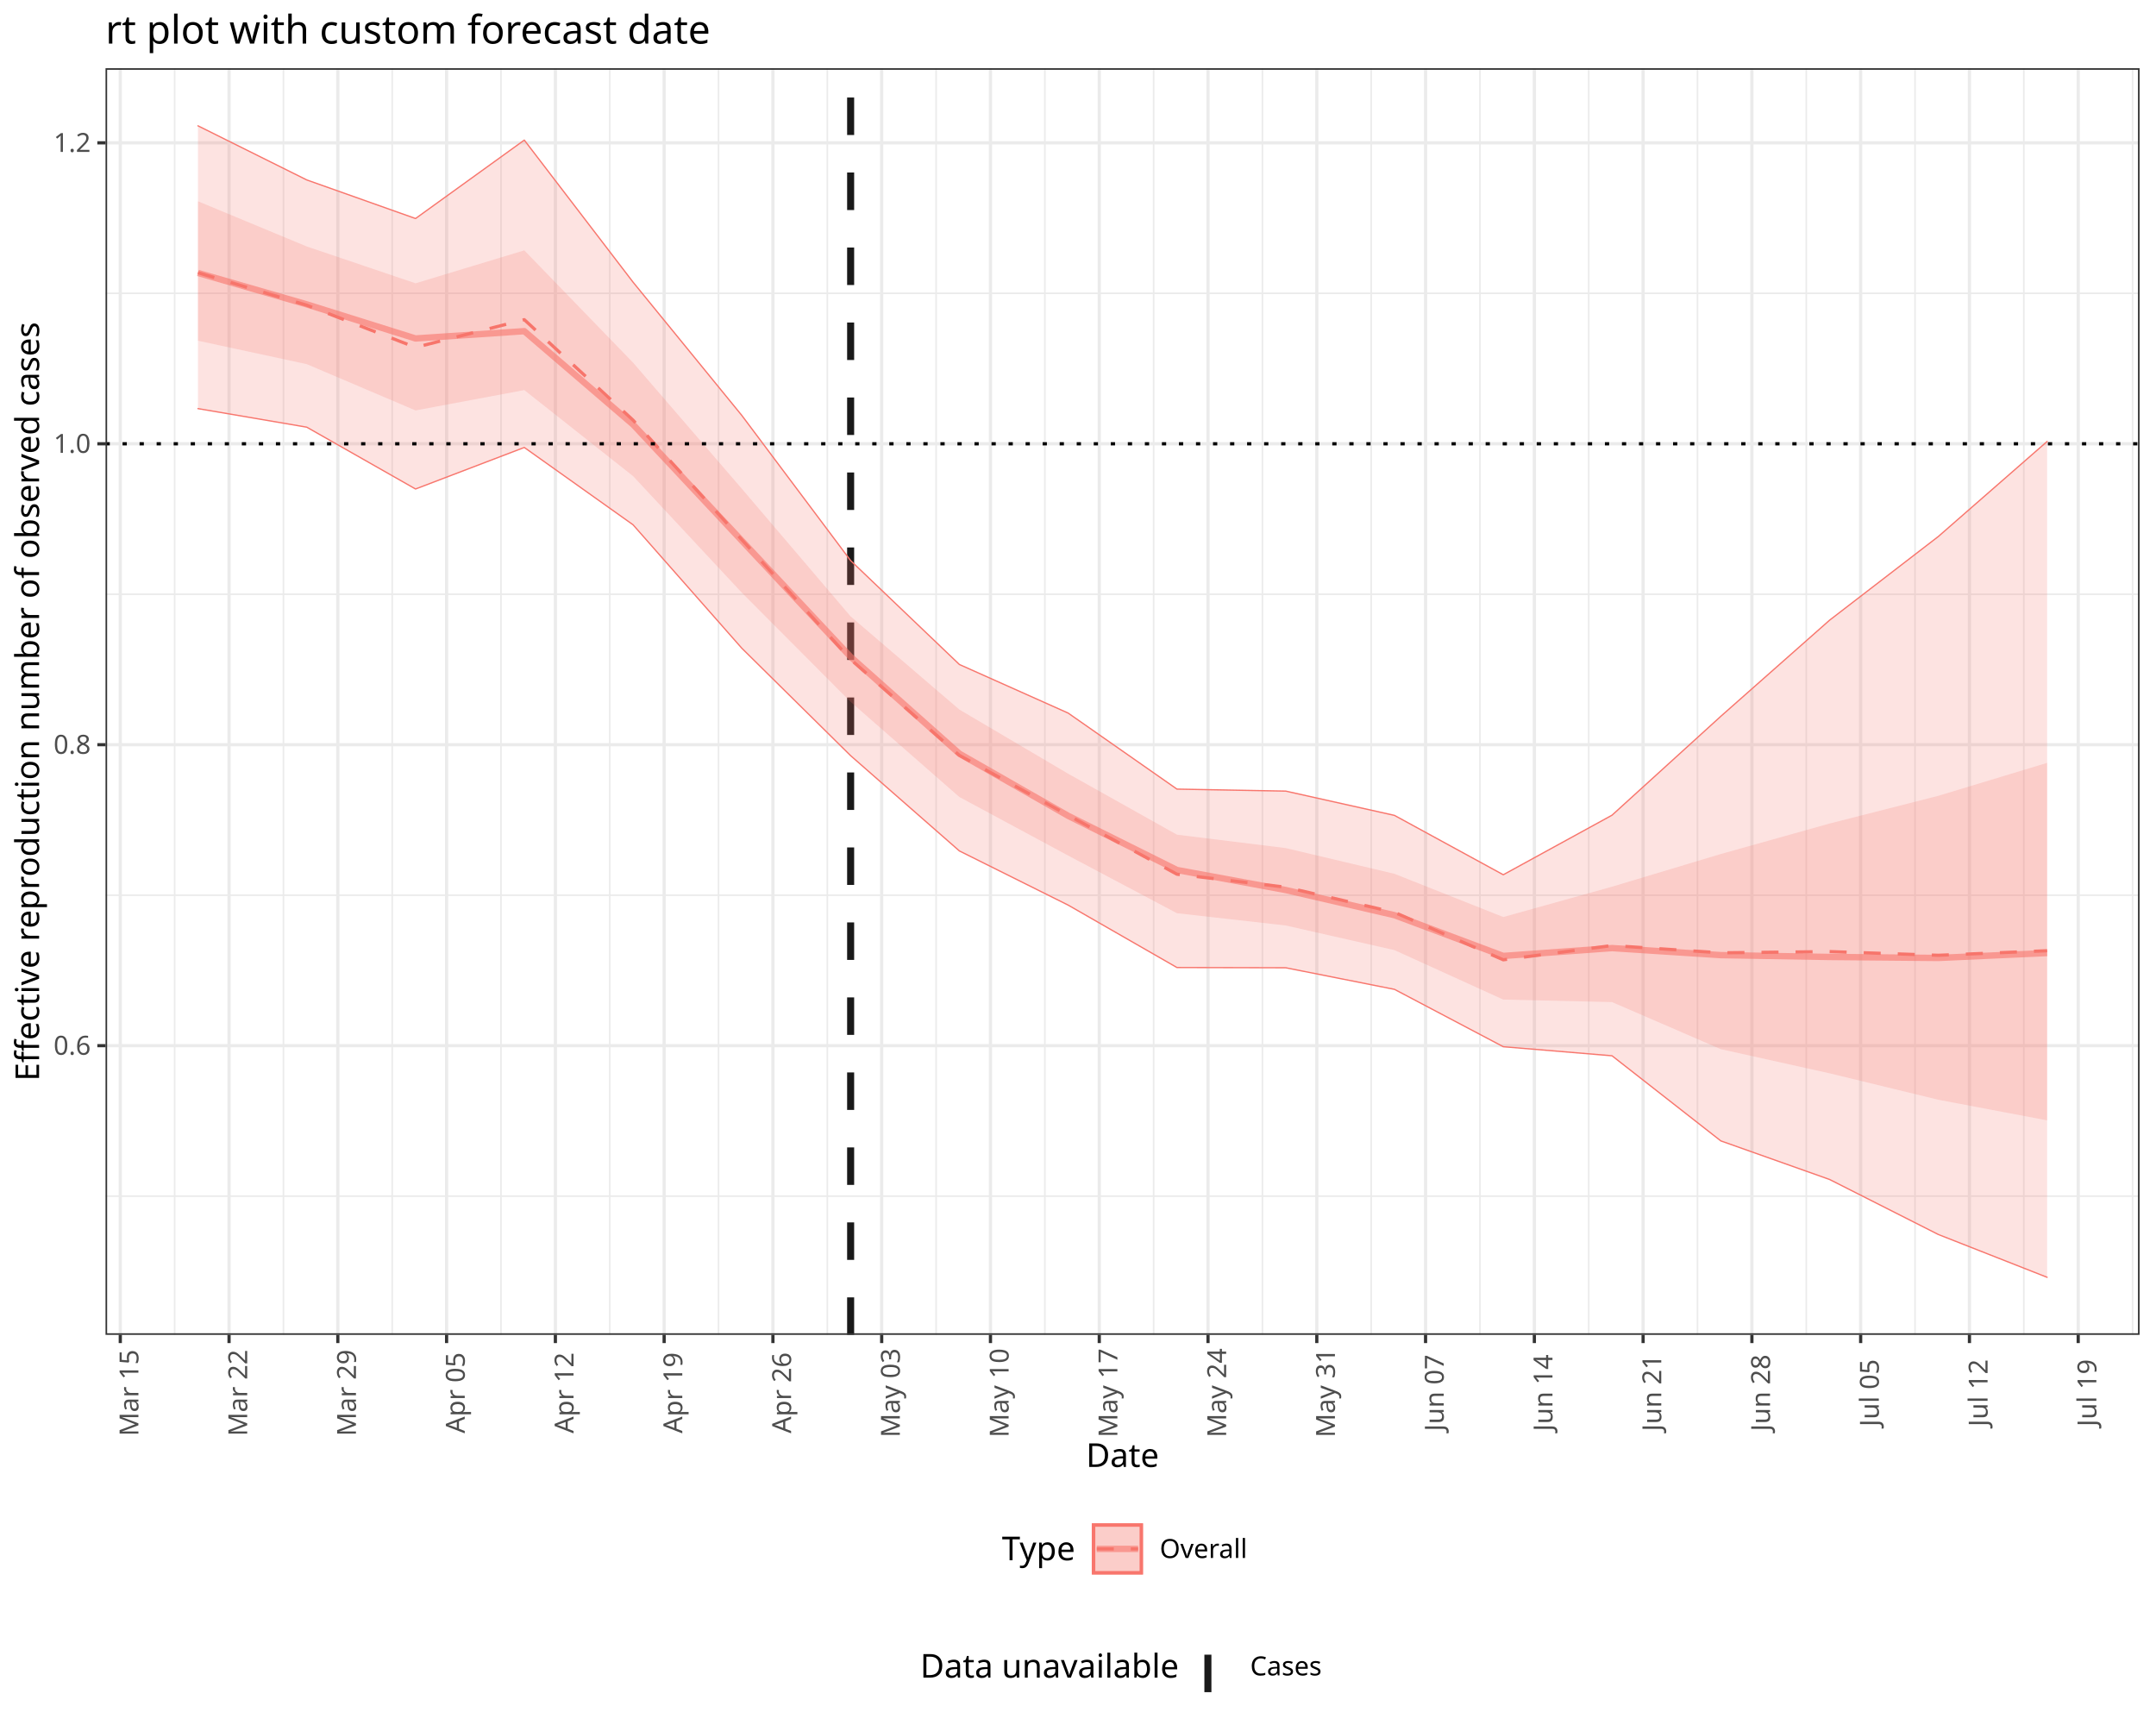
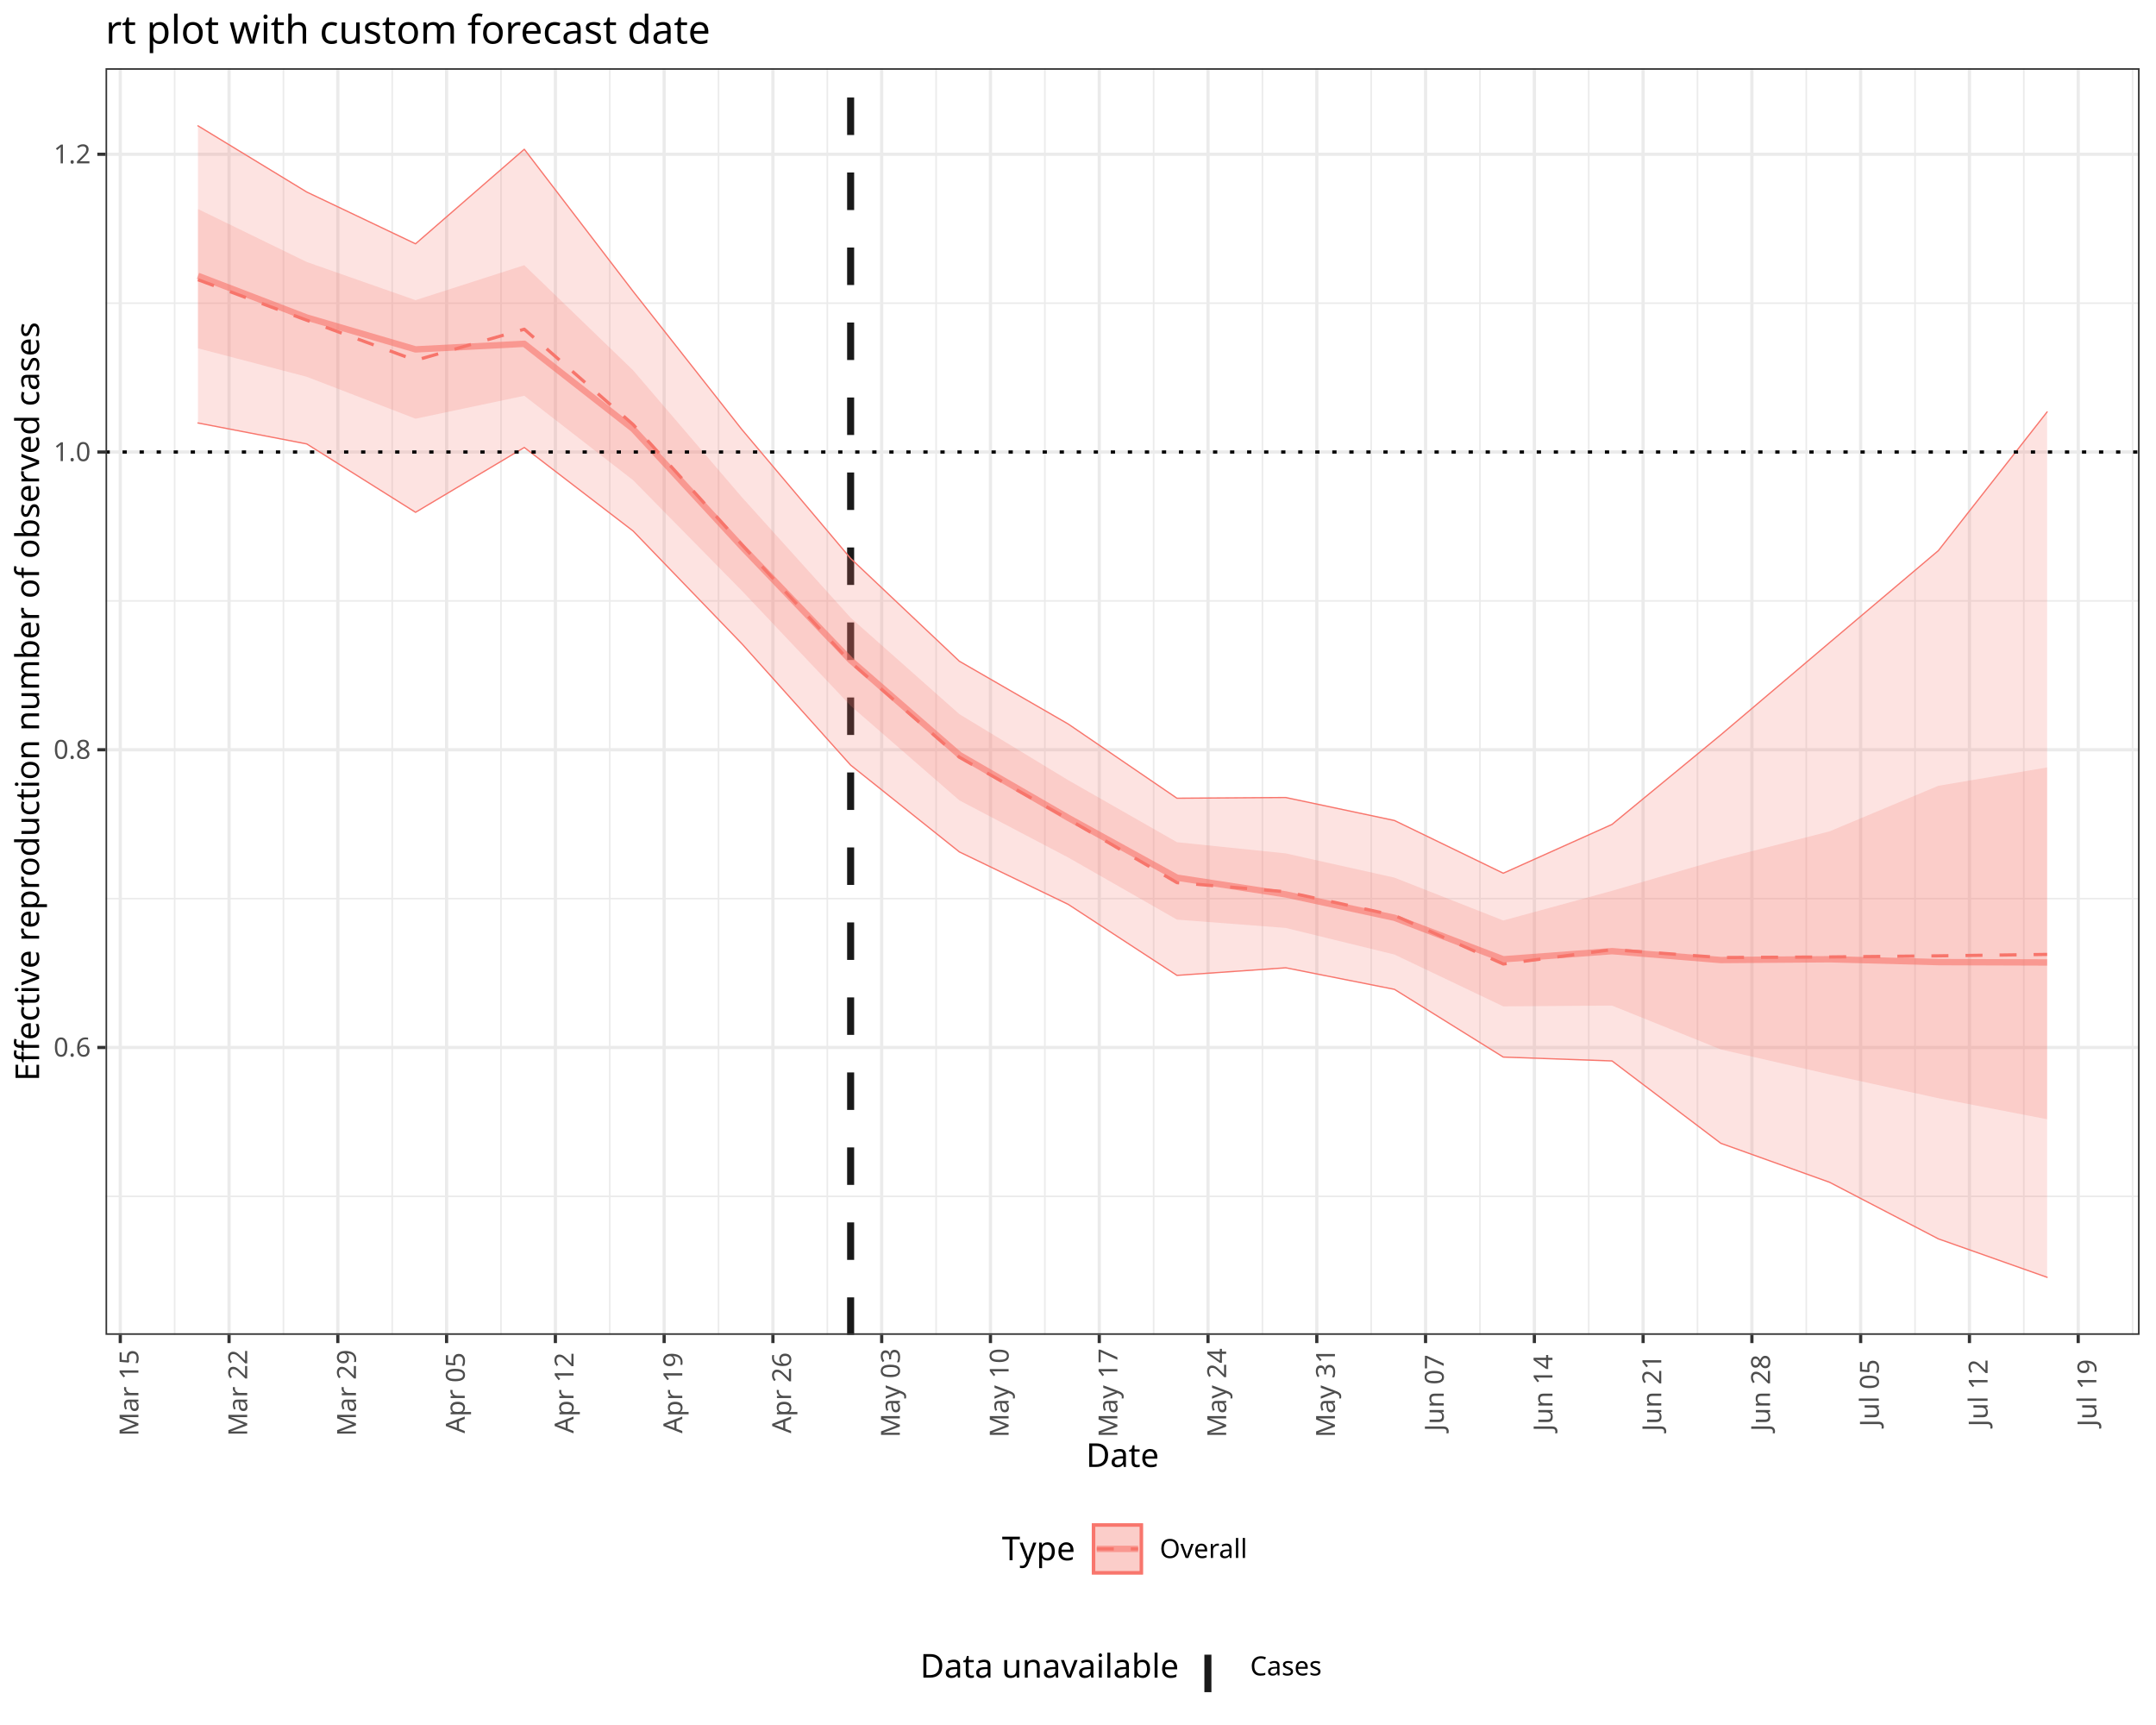
<svg xmlns="http://www.w3.org/2000/svg" class="svglite" data-engine-version="2.0" width="720.00pt" height="576.00pt" viewBox="0 0 720.00 576.00">
  <defs>
    <style type="text/css">
    .svglite line, .svglite polyline, .svglite polygon, .svglite path, .svglite rect, .svglite circle {
      fill: none;
      stroke: #000000;
      stroke-linecap: round;
      stroke-linejoin: round;
      stroke-miterlimit: 10.00;
    }
  </style>
  </defs>
  <rect width="100%" height="100%" style="stroke: none; fill: #FFFFFF;" />
  <defs>
    <clipPath id="cpMC4wMHw3MjAuMDB8MC4wMHw1NzYuMDA=">
      <rect x="0.00" y="0.00" width="720.00" height="576.00" />
    </clipPath>
  </defs>
  <g clip-path="url(#cpMC4wMHw3MjAuMDB8MC4wMHw1NzYuMDA=)">
    <rect x="0.00" y="0.00" width="720.00" height="576.00" style="stroke-width: 1.07; stroke: #FFFFFF; fill: #FFFFFF;" />
  </g>
  <defs>
    <clipPath id="cpMzUuMjR8NzE0LjUyfDIyLjc4fDQ0NS43Mw==">
      <rect x="35.24" y="22.78" width="679.28" height="422.95" />
    </clipPath>
  </defs>
  <g clip-path="url(#cpMzUuMjR8NzE0LjUyfDIyLjc4fDQ0NS43Mw==)">
    <rect x="35.24" y="22.78" width="679.28" height="422.95" style="stroke-width: 1.07; stroke: none; fill: #FFFFFF;" />
-     <polyline points="35.24,399.40 714.52,399.40 " style="stroke-width: 0.53; stroke: #EBEBEB; stroke-linecap: butt;" />
-     <polyline points="35.24,298.92 714.52,298.92 " style="stroke-width: 0.53; stroke: #EBEBEB; stroke-linecap: butt;" />
-     <polyline points="35.24,198.43 714.52,198.43 " style="stroke-width: 0.53; stroke: #EBEBEB; stroke-linecap: butt;" />
-     <polyline points="35.24,97.94 714.52,97.94 " style="stroke-width: 0.53; stroke: #EBEBEB; stroke-linecap: butt;" />
+     <polyline points="35.24,399.47 714.52,399.47 " style="stroke-width: 0.53; stroke: #EBEBEB; stroke-linecap: butt;" />
+     <polyline points="35.24,300.05 714.52,300.05 " style="stroke-width: 0.53; stroke: #EBEBEB; stroke-linecap: butt;" />
+     <polyline points="35.24,200.64 714.52,200.64 " style="stroke-width: 0.53; stroke: #EBEBEB; stroke-linecap: butt;" />
+     <polyline points="35.24,101.23 714.52,101.23 " style="stroke-width: 0.53; stroke: #EBEBEB; stroke-linecap: butt;" />
    <polyline points="58.33,445.73 58.33,22.78 " style="stroke-width: 0.53; stroke: #EBEBEB; stroke-linecap: butt;" />
    <polyline points="94.66,445.73 94.66,22.78 " style="stroke-width: 0.53; stroke: #EBEBEB; stroke-linecap: butt;" />
    <polyline points="130.98,445.73 130.98,22.78 " style="stroke-width: 0.53; stroke: #EBEBEB; stroke-linecap: butt;" />
    <polyline points="167.31,445.73 167.31,22.78 " style="stroke-width: 0.53; stroke: #EBEBEB; stroke-linecap: butt;" />
    <polyline points="203.63,445.73 203.63,22.78 " style="stroke-width: 0.53; stroke: #EBEBEB; stroke-linecap: butt;" />
    <polyline points="239.96,445.73 239.96,22.78 " style="stroke-width: 0.53; stroke: #EBEBEB; stroke-linecap: butt;" />
    <polyline points="276.28,445.73 276.28,22.78 " style="stroke-width: 0.53; stroke: #EBEBEB; stroke-linecap: butt;" />
    <polyline points="312.61,445.73 312.61,22.78 " style="stroke-width: 0.53; stroke: #EBEBEB; stroke-linecap: butt;" />
    <polyline points="348.93,445.73 348.93,22.78 " style="stroke-width: 0.53; stroke: #EBEBEB; stroke-linecap: butt;" />
    <polyline points="385.26,445.73 385.26,22.78 " style="stroke-width: 0.53; stroke: #EBEBEB; stroke-linecap: butt;" />
    <polyline points="421.58,445.73 421.58,22.78 " style="stroke-width: 0.53; stroke: #EBEBEB; stroke-linecap: butt;" />
    <polyline points="457.91,445.73 457.91,22.78 " style="stroke-width: 0.53; stroke: #EBEBEB; stroke-linecap: butt;" />
    <polyline points="494.23,445.73 494.23,22.78 " style="stroke-width: 0.53; stroke: #EBEBEB; stroke-linecap: butt;" />
    <polyline points="530.56,445.73 530.56,22.78 " style="stroke-width: 0.53; stroke: #EBEBEB; stroke-linecap: butt;" />
    <polyline points="566.88,445.73 566.88,22.78 " style="stroke-width: 0.53; stroke: #EBEBEB; stroke-linecap: butt;" />
    <polyline points="603.21,445.73 603.21,22.78 " style="stroke-width: 0.53; stroke: #EBEBEB; stroke-linecap: butt;" />
    <polyline points="639.53,445.73 639.53,22.78 " style="stroke-width: 0.53; stroke: #EBEBEB; stroke-linecap: butt;" />
    <polyline points="675.86,445.73 675.86,22.78 " style="stroke-width: 0.53; stroke: #EBEBEB; stroke-linecap: butt;" />
    <polyline points="712.19,445.73 712.19,22.78 " style="stroke-width: 0.53; stroke: #EBEBEB; stroke-linecap: butt;" />
-     <polyline points="35.24,349.16 714.52,349.16 " style="stroke-width: 1.07; stroke: #EBEBEB; stroke-linecap: butt;" />
-     <polyline points="35.24,248.67 714.52,248.67 " style="stroke-width: 1.07; stroke: #EBEBEB; stroke-linecap: butt;" />
-     <polyline points="35.24,148.19 714.52,148.19 " style="stroke-width: 1.07; stroke: #EBEBEB; stroke-linecap: butt;" />
-     <polyline points="35.24,47.70 714.52,47.70 " style="stroke-width: 1.07; stroke: #EBEBEB; stroke-linecap: butt;" />
+     <polyline points="35.24,349.76 714.52,349.76 " style="stroke-width: 1.07; stroke: #EBEBEB; stroke-linecap: butt;" />
+     <polyline points="35.24,250.35 714.52,250.35 " style="stroke-width: 1.07; stroke: #EBEBEB; stroke-linecap: butt;" />
+     <polyline points="35.24,150.93 714.52,150.93 " style="stroke-width: 1.07; stroke: #EBEBEB; stroke-linecap: butt;" />
+     <polyline points="35.24,51.52 714.52,51.52 " style="stroke-width: 1.07; stroke: #EBEBEB; stroke-linecap: butt;" />
    <polyline points="40.17,445.73 40.17,22.78 " style="stroke-width: 1.07; stroke: #EBEBEB; stroke-linecap: butt;" />
    <polyline points="76.49,445.73 76.49,22.78 " style="stroke-width: 1.07; stroke: #EBEBEB; stroke-linecap: butt;" />
    <polyline points="112.82,445.73 112.82,22.78 " style="stroke-width: 1.07; stroke: #EBEBEB; stroke-linecap: butt;" />
    <polyline points="149.14,445.73 149.14,22.78 " style="stroke-width: 1.07; stroke: #EBEBEB; stroke-linecap: butt;" />
    <polyline points="185.47,445.73 185.47,22.78 " style="stroke-width: 1.07; stroke: #EBEBEB; stroke-linecap: butt;" />
    <polyline points="221.79,445.73 221.79,22.78 " style="stroke-width: 1.07; stroke: #EBEBEB; stroke-linecap: butt;" />
    <polyline points="258.12,445.73 258.12,22.78 " style="stroke-width: 1.07; stroke: #EBEBEB; stroke-linecap: butt;" />
    <polyline points="294.44,445.73 294.44,22.78 " style="stroke-width: 1.07; stroke: #EBEBEB; stroke-linecap: butt;" />
    <polyline points="330.77,445.73 330.77,22.78 " style="stroke-width: 1.07; stroke: #EBEBEB; stroke-linecap: butt;" />
    <polyline points="367.10,445.73 367.10,22.78 " style="stroke-width: 1.07; stroke: #EBEBEB; stroke-linecap: butt;" />
    <polyline points="403.42,445.73 403.42,22.78 " style="stroke-width: 1.07; stroke: #EBEBEB; stroke-linecap: butt;" />
    <polyline points="439.75,445.73 439.75,22.78 " style="stroke-width: 1.07; stroke: #EBEBEB; stroke-linecap: butt;" />
    <polyline points="476.07,445.73 476.07,22.78 " style="stroke-width: 1.07; stroke: #EBEBEB; stroke-linecap: butt;" />
    <polyline points="512.40,445.73 512.40,22.78 " style="stroke-width: 1.07; stroke: #EBEBEB; stroke-linecap: butt;" />
    <polyline points="548.72,445.73 548.72,22.78 " style="stroke-width: 1.07; stroke: #EBEBEB; stroke-linecap: butt;" />
    <polyline points="585.05,445.73 585.05,22.78 " style="stroke-width: 1.07; stroke: #EBEBEB; stroke-linecap: butt;" />
    <polyline points="621.37,445.73 621.37,22.78 " style="stroke-width: 1.07; stroke: #EBEBEB; stroke-linecap: butt;" />
    <polyline points="657.70,445.73 657.70,22.78 " style="stroke-width: 1.07; stroke: #EBEBEB; stroke-linecap: butt;" />
    <polyline points="694.02,445.73 694.02,22.78 " style="stroke-width: 1.07; stroke: #EBEBEB; stroke-linecap: butt;" />
    <line x1="284.07" y1="445.73" x2="284.07" y2="22.78" style="stroke-width: 2.35; stroke: #000000; stroke-opacity: 0.90; stroke-dasharray: 12.52,12.52; stroke-linecap: butt;" />
-     <polyline points="66.11,91.14 102.44,101.63 138.77,113.02 175.09,110.58 211.42,141.76 247.74,180.55 284.07,219.34 320.39,251.66 356.72,272.42 393.04,290.50 429.37,297.19 465.69,305.59 502.02,319.20 538.34,316.58 574.67,318.93 610.99,319.54 647.32,319.87 683.64,318.23 " style="stroke-width: 2.13; stroke: #F8766D; stroke-opacity: 0.60; stroke-linecap: butt;" />
-     <polyline points="66.11,91.06 102.44,101.91 138.77,116.00 175.09,106.74 211.42,140.31 247.74,180.22 284.07,220.18 320.39,252.23 356.72,272.24 393.04,291.91 429.37,296.24 465.69,304.65 502.02,320.49 538.34,315.73 574.67,318.16 610.99,317.75 647.32,318.98 683.64,317.46 " style="stroke-width: 1.07; stroke: #F8766D; stroke-dasharray: 5.69,5.69; stroke-linecap: butt;" />
-     <polygon points="66.11,42.01 102.44,60.08 138.77,72.97 175.09,46.78 211.42,94.23 247.74,138.73 284.07,187.19 320.39,221.88 356.72,238.11 393.04,263.49 429.37,264.16 465.69,272.27 502.02,292.09 538.34,272.20 574.67,239.18 610.99,207.09 647.32,179.13 683.64,147.41 683.64,426.51 647.32,412.22 610.99,393.84 574.67,380.96 538.34,352.54 502.02,349.51 465.69,330.36 429.37,323.15 393.04,323.07 356.72,302.23 320.39,284.14 284.07,252.33 247.74,216.46 211.42,175.24 175.09,149.41 138.77,163.28 102.44,142.64 66.11,136.44 " style="stroke-width: 0.00; stroke: none; fill: #F8766D; fill-opacity: 0.20;" />
-     <polyline points="66.11,42.01 102.44,60.08 138.77,72.97 175.09,46.78 211.42,94.23 247.74,138.73 284.07,187.19 320.39,221.88 356.72,238.11 393.04,263.49 429.37,264.16 465.69,272.27 502.02,292.09 538.34,272.20 574.67,239.18 610.99,207.09 647.32,179.13 683.64,147.41 " style="stroke-width: 0.43; stroke: #F8766D;" />
-     <polyline points="683.64,426.51 647.32,412.22 610.99,393.84 574.67,380.96 538.34,352.54 502.02,349.51 465.69,330.36 429.37,323.15 393.04,323.07 356.72,302.23 320.39,284.14 284.07,252.33 247.74,216.46 211.42,175.24 175.09,149.41 138.77,163.28 102.44,142.64 66.11,136.44 " style="stroke-width: 0.43; stroke: #F8766D;" />
-     <polygon points="66.11,67.21 102.44,82.30 138.77,94.60 175.09,83.60 211.42,121.10 247.74,163.20 284.07,205.83 320.39,236.94 356.72,258.36 393.04,278.71 429.37,283.19 465.69,291.78 502.02,306.21 538.34,296.08 574.67,285.17 610.99,274.99 647.32,265.73 683.64,254.73 683.64,374.10 647.32,367.22 610.99,358.39 574.67,350.33 538.34,334.61 502.02,333.77 465.69,317.26 429.37,309.03 393.04,304.93 356.72,285.69 320.39,266.13 284.07,234.36 247.74,197.91 211.42,158.98 175.09,130.25 138.77,137.05 102.44,121.59 66.11,113.77 " style="stroke-width: 0.00; stroke: none; fill: #F8766D; fill-opacity: 0.20;" />
-     <polyline points="66.11,67.21 102.44,82.30 138.77,94.60 175.09,83.60 211.42,121.10 247.74,163.20 284.07,205.83 320.39,236.94 356.72,258.36 393.04,278.71 429.37,283.19 465.69,291.78 502.02,306.21 538.34,296.08 574.67,285.17 610.99,274.99 647.32,265.73 683.64,254.73 " style="stroke-width: 1.07; stroke: none;" />
-     <polyline points="683.64,374.10 647.32,367.22 610.99,358.39 574.67,350.33 538.34,334.61 502.02,333.77 465.69,317.26 429.37,309.03 393.04,304.93 356.72,285.69 320.39,266.13 284.07,234.36 247.74,197.91 211.42,158.98 175.09,130.25 138.77,137.05 102.44,121.59 66.11,113.77 " style="stroke-width: 1.07; stroke: none;" />
-     <line x1="35.24" y1="148.19" x2="714.52" y2="148.19" style="stroke-width: 1.07; stroke-dasharray: 1.42,4.27; stroke-linecap: butt;" />
+     <polyline points="66.11,92.10 102.44,106.02 138.77,116.67 175.09,114.80 211.42,143.22 247.74,182.55 284.07,220.49 320.39,252.08 356.72,273.07 393.04,293.06 429.37,298.65 465.69,306.46 502.02,320.32 538.34,317.60 574.67,320.57 610.99,320.30 647.32,321.26 683.64,321.38 " style="stroke-width: 2.13; stroke: #F8766D; stroke-opacity: 0.60; stroke-linecap: butt;" />
+     <polyline points="66.11,93.40 102.44,106.93 138.77,120.32 175.09,109.93 211.42,141.76 247.74,181.89 284.07,221.12 320.39,252.85 356.72,273.50 393.04,294.72 429.37,297.76 465.69,305.68 502.02,321.89 538.34,317.10 574.67,319.74 610.99,319.54 647.32,319.17 683.64,318.69 " style="stroke-width: 1.07; stroke: #F8766D; stroke-dasharray: 5.69,5.69; stroke-linecap: butt;" />
+     <polygon points="66.11,42.01 102.44,64.12 138.77,81.41 175.09,49.84 211.42,97.29 247.74,143.41 284.07,186.47 320.39,220.80 356.72,241.75 393.04,266.54 429.37,266.30 465.69,273.98 502.02,291.58 538.34,275.28 574.67,245.37 610.99,214.57 647.32,183.86 683.64,137.54 683.64,426.51 647.32,413.67 610.99,394.78 574.67,381.76 538.34,354.26 502.02,352.97 465.69,330.36 429.37,323.16 393.04,325.69 356.72,301.97 320.39,284.47 284.07,255.48 247.74,214.94 211.42,177.30 175.09,149.42 138.77,171.06 102.44,148.23 66.11,141.24 " style="stroke-width: 0.00; stroke: none; fill: #F8766D; fill-opacity: 0.20;" />
+     <polyline points="66.11,42.01 102.44,64.12 138.77,81.41 175.09,49.84 211.42,97.29 247.74,143.41 284.07,186.47 320.39,220.80 356.72,241.75 393.04,266.54 429.37,266.30 465.69,273.98 502.02,291.58 538.34,275.28 574.67,245.37 610.99,214.57 647.32,183.86 683.64,137.54 " style="stroke-width: 0.43; stroke: #F8766D;" />
+     <polyline points="683.64,426.51 647.32,413.67 610.99,394.78 574.67,381.76 538.34,354.26 502.02,352.97 465.69,330.36 429.37,323.16 393.04,325.69 356.72,301.97 320.39,284.47 284.07,255.48 247.74,214.94 211.42,177.30 175.09,149.42 138.77,171.06 102.44,148.23 66.11,141.24 " style="stroke-width: 0.43; stroke: #F8766D;" />
+     <polygon points="66.11,69.80 102.44,87.48 138.77,100.23 175.09,88.55 211.42,123.64 247.74,166.01 284.07,206.27 320.39,238.47 356.72,260.50 393.04,281.22 429.37,284.96 465.69,293.06 502.02,307.36 538.34,297.45 574.67,286.88 610.99,277.60 647.32,262.38 683.64,256.26 683.64,373.73 647.32,366.71 610.99,358.76 574.67,350.42 538.34,335.78 502.02,336.04 465.69,318.74 429.37,309.85 393.04,307.07 356.72,286.32 320.39,267.26 284.07,235.67 247.74,197.25 211.42,160.34 175.09,132.15 138.77,139.81 102.44,125.81 66.11,116.31 " style="stroke-width: 0.00; stroke: none; fill: #F8766D; fill-opacity: 0.20;" />
+     <polyline points="66.11,69.80 102.44,87.48 138.77,100.23 175.09,88.55 211.42,123.64 247.74,166.01 284.07,206.27 320.39,238.47 356.72,260.50 393.04,281.22 429.37,284.96 465.69,293.06 502.02,307.36 538.34,297.45 574.67,286.88 610.99,277.60 647.32,262.38 683.64,256.26 " style="stroke-width: 1.07; stroke: none;" />
+     <polyline points="683.64,373.73 647.32,366.71 610.99,358.76 574.67,350.42 538.34,335.78 502.02,336.04 465.69,318.74 429.37,309.85 393.04,307.07 356.72,286.32 320.39,267.26 284.07,235.67 247.74,197.25 211.42,160.34 175.09,132.15 138.77,139.81 102.44,125.81 66.11,116.31 " style="stroke-width: 1.07; stroke: none;" />
+     <line x1="35.24" y1="150.93" x2="714.52" y2="150.93" style="stroke-width: 1.07; stroke-dasharray: 1.42,4.27; stroke-linecap: butt;" />
    <rect x="35.24" y="22.78" width="679.28" height="422.95" style="stroke-width: 1.07; stroke: #333333;" />
  </g>
  <g clip-path="url(#cpMC4wMHw3MjAuMDB8MC4wMHw1NzYuMDA=)">
-     <text x="30.31" y="352.19" text-anchor="end" style="font-size: 8.80px; fill: #4D4D4D; font-family: sans;" textLength="12.23px" lengthAdjust="spacingAndGlyphs">0.6</text>
-     <text x="30.31" y="251.70" text-anchor="end" style="font-size: 8.80px; fill: #4D4D4D; font-family: sans;" textLength="12.23px" lengthAdjust="spacingAndGlyphs">0.8</text>
-     <text x="30.31" y="151.21" text-anchor="end" style="font-size: 8.80px; fill: #4D4D4D; font-family: sans;" textLength="12.23px" lengthAdjust="spacingAndGlyphs">1.0</text>
-     <text x="30.31" y="50.73" text-anchor="end" style="font-size: 8.80px; fill: #4D4D4D; font-family: sans;" textLength="12.23px" lengthAdjust="spacingAndGlyphs">1.2</text>
-     <polyline points="32.50,349.16 35.24,349.16 " style="stroke-width: 1.07; stroke: #333333; stroke-linecap: butt;" />
-     <polyline points="32.50,248.67 35.24,248.67 " style="stroke-width: 1.07; stroke: #333333; stroke-linecap: butt;" />
-     <polyline points="32.50,148.19 35.24,148.19 " style="stroke-width: 1.07; stroke: #333333; stroke-linecap: butt;" />
-     <polyline points="32.50,47.70 35.24,47.70 " style="stroke-width: 1.07; stroke: #333333; stroke-linecap: butt;" />
+     <text x="30.31" y="352.79" text-anchor="end" style="font-size: 8.80px; fill: #4D4D4D; font-family: sans;" textLength="12.23px" lengthAdjust="spacingAndGlyphs">0.6</text>
+     <text x="30.31" y="253.37" text-anchor="end" style="font-size: 8.80px; fill: #4D4D4D; font-family: sans;" textLength="12.23px" lengthAdjust="spacingAndGlyphs">0.8</text>
+     <text x="30.31" y="153.96" text-anchor="end" style="font-size: 8.80px; fill: #4D4D4D; font-family: sans;" textLength="12.23px" lengthAdjust="spacingAndGlyphs">1.0</text>
+     <text x="30.31" y="54.55" text-anchor="end" style="font-size: 8.80px; fill: #4D4D4D; font-family: sans;" textLength="12.23px" lengthAdjust="spacingAndGlyphs">1.2</text>
+     <polyline points="32.50,349.76 35.24,349.76 " style="stroke-width: 1.07; stroke: #333333; stroke-linecap: butt;" />
+     <polyline points="32.50,250.35 35.24,250.35 " style="stroke-width: 1.07; stroke: #333333; stroke-linecap: butt;" />
+     <polyline points="32.50,150.93 35.24,150.93 " style="stroke-width: 1.07; stroke: #333333; stroke-linecap: butt;" />
+     <polyline points="32.50,51.52 35.24,51.52 " style="stroke-width: 1.07; stroke: #333333; stroke-linecap: butt;" />
    <polyline points="40.17,448.47 40.17,445.73 " style="stroke-width: 1.07; stroke: #333333; stroke-linecap: butt;" />
    <polyline points="76.49,448.47 76.49,445.73 " style="stroke-width: 1.07; stroke: #333333; stroke-linecap: butt;" />
    <polyline points="112.82,448.47 112.82,445.73 " style="stroke-width: 1.07; stroke: #333333; stroke-linecap: butt;" />
    <polyline points="149.14,448.47 149.14,445.73 " style="stroke-width: 1.07; stroke: #333333; stroke-linecap: butt;" />
    <polyline points="185.47,448.47 185.47,445.73 " style="stroke-width: 1.07; stroke: #333333; stroke-linecap: butt;" />
    <polyline points="221.79,448.47 221.79,445.73 " style="stroke-width: 1.07; stroke: #333333; stroke-linecap: butt;" />
    <polyline points="258.12,448.47 258.12,445.73 " style="stroke-width: 1.07; stroke: #333333; stroke-linecap: butt;" />
    <polyline points="294.44,448.47 294.44,445.73 " style="stroke-width: 1.07; stroke: #333333; stroke-linecap: butt;" />
    <polyline points="330.77,448.47 330.77,445.73 " style="stroke-width: 1.07; stroke: #333333; stroke-linecap: butt;" />
    <polyline points="367.10,448.47 367.10,445.73 " style="stroke-width: 1.07; stroke: #333333; stroke-linecap: butt;" />
    <polyline points="403.42,448.47 403.42,445.73 " style="stroke-width: 1.07; stroke: #333333; stroke-linecap: butt;" />
    <polyline points="439.75,448.47 439.75,445.73 " style="stroke-width: 1.07; stroke: #333333; stroke-linecap: butt;" />
    <polyline points="476.07,448.47 476.07,445.73 " style="stroke-width: 1.07; stroke: #333333; stroke-linecap: butt;" />
    <polyline points="512.40,448.47 512.40,445.73 " style="stroke-width: 1.07; stroke: #333333; stroke-linecap: butt;" />
    <polyline points="548.72,448.47 548.72,445.73 " style="stroke-width: 1.07; stroke: #333333; stroke-linecap: butt;" />
    <polyline points="585.05,448.47 585.05,445.73 " style="stroke-width: 1.07; stroke: #333333; stroke-linecap: butt;" />
    <polyline points="621.37,448.47 621.37,445.73 " style="stroke-width: 1.07; stroke: #333333; stroke-linecap: butt;" />
    <polyline points="657.70,448.47 657.70,445.73 " style="stroke-width: 1.07; stroke: #333333; stroke-linecap: butt;" />
    <polyline points="694.02,448.47 694.02,445.73 " style="stroke-width: 1.07; stroke: #333333; stroke-linecap: butt;" />
    <text transform="translate(46.22,465.10) rotate(-90)" text-anchor="middle" style="font-size: 8.80px; fill: #4D4D4D; font-family: sans;" textLength="27.39px" lengthAdjust="spacingAndGlyphs">Mar 15</text>
    <text transform="translate(82.55,465.10) rotate(-90)" text-anchor="middle" style="font-size: 8.80px; fill: #4D4D4D; font-family: sans;" textLength="27.39px" lengthAdjust="spacingAndGlyphs">Mar 22</text>
    <text transform="translate(118.87,465.10) rotate(-90)" text-anchor="middle" style="font-size: 8.80px; fill: #4D4D4D; font-family: sans;" textLength="27.39px" lengthAdjust="spacingAndGlyphs">Mar 29</text>
    <text transform="translate(155.20,465.10) rotate(-90)" text-anchor="middle" style="font-size: 8.80px; fill: #4D4D4D; font-family: sans;" textLength="25.93px" lengthAdjust="spacingAndGlyphs">Apr 05</text>
    <text transform="translate(191.53,465.10) rotate(-90)" text-anchor="middle" style="font-size: 8.80px; fill: #4D4D4D; font-family: sans;" textLength="25.93px" lengthAdjust="spacingAndGlyphs">Apr 12</text>
    <text transform="translate(227.85,465.10) rotate(-90)" text-anchor="middle" style="font-size: 8.80px; fill: #4D4D4D; font-family: sans;" textLength="25.93px" lengthAdjust="spacingAndGlyphs">Apr 19</text>
    <text transform="translate(264.18,465.10) rotate(-90)" text-anchor="middle" style="font-size: 8.80px; fill: #4D4D4D; font-family: sans;" textLength="25.93px" lengthAdjust="spacingAndGlyphs">Apr 26</text>
    <text transform="translate(300.50,465.10) rotate(-90)" text-anchor="middle" style="font-size: 8.80px; fill: #4D4D4D; font-family: sans;" textLength="28.87px" lengthAdjust="spacingAndGlyphs">May 03</text>
    <text transform="translate(336.83,465.10) rotate(-90)" text-anchor="middle" style="font-size: 8.80px; fill: #4D4D4D; font-family: sans;" textLength="28.87px" lengthAdjust="spacingAndGlyphs">May 10</text>
    <text transform="translate(373.15,465.10) rotate(-90)" text-anchor="middle" style="font-size: 8.80px; fill: #4D4D4D; font-family: sans;" textLength="28.87px" lengthAdjust="spacingAndGlyphs">May 17</text>
    <text transform="translate(409.48,465.10) rotate(-90)" text-anchor="middle" style="font-size: 8.80px; fill: #4D4D4D; font-family: sans;" textLength="28.87px" lengthAdjust="spacingAndGlyphs">May 24</text>
    <text transform="translate(445.80,465.10) rotate(-90)" text-anchor="middle" style="font-size: 8.80px; fill: #4D4D4D; font-family: sans;" textLength="28.87px" lengthAdjust="spacingAndGlyphs">May 31</text>
    <text transform="translate(482.13,465.10) rotate(-90)" text-anchor="middle" style="font-size: 8.80px; fill: #4D4D4D; font-family: sans;" textLength="26.43px" lengthAdjust="spacingAndGlyphs">Jun 07</text>
    <text transform="translate(518.45,465.10) rotate(-90)" text-anchor="middle" style="font-size: 8.80px; fill: #4D4D4D; font-family: sans;" textLength="26.43px" lengthAdjust="spacingAndGlyphs">Jun 14</text>
    <text transform="translate(554.78,465.10) rotate(-90)" text-anchor="middle" style="font-size: 8.80px; fill: #4D4D4D; font-family: sans;" textLength="26.43px" lengthAdjust="spacingAndGlyphs">Jun 21</text>
    <text transform="translate(591.10,465.10) rotate(-90)" text-anchor="middle" style="font-size: 8.80px; fill: #4D4D4D; font-family: sans;" textLength="26.43px" lengthAdjust="spacingAndGlyphs">Jun 28</text>
    <text transform="translate(627.43,465.10) rotate(-90)" text-anchor="middle" style="font-size: 8.80px; fill: #4D4D4D; font-family: sans;" textLength="23.49px" lengthAdjust="spacingAndGlyphs">Jul 05</text>
    <text transform="translate(663.75,465.10) rotate(-90)" text-anchor="middle" style="font-size: 8.80px; fill: #4D4D4D; font-family: sans;" textLength="23.49px" lengthAdjust="spacingAndGlyphs">Jul 12</text>
    <text transform="translate(700.08,465.10) rotate(-90)" text-anchor="middle" style="font-size: 8.80px; fill: #4D4D4D; font-family: sans;" textLength="23.49px" lengthAdjust="spacingAndGlyphs">Jul 19</text>
    <text x="374.88" y="489.84" text-anchor="middle" style="font-size: 11.00px; font-family: sans;" textLength="23.24px" lengthAdjust="spacingAndGlyphs">Date</text>
    <text transform="translate(13.05,234.26) rotate(-90)" text-anchor="middle" style="font-size: 11.00px; font-family: sans;" textLength="239.12px" lengthAdjust="spacingAndGlyphs">Effective reproduction number of observed cases</text>
    <rect x="329.11" y="503.08" width="91.54" height="28.24" style="stroke-width: 1.07; stroke: none; fill: #FFFFFF;" />
    <text x="334.59" y="520.99" style="font-size: 11.00px; font-family: sans;" textLength="24.46px" lengthAdjust="spacingAndGlyphs">Type</text>
    <rect x="364.53" y="508.56" width="17.28" height="17.28" style="stroke-width: 1.07; stroke: none; fill: #FFFFFF;" />
    <line x1="366.26" y1="517.20" x2="380.08" y2="517.20" style="stroke-width: 2.13; stroke: #F8766D; stroke-opacity: 0.60; stroke-linecap: butt;" />
    <line x1="366.26" y1="517.20" x2="380.08" y2="517.20" style="stroke-width: 1.07; stroke: #F8766D; stroke-dasharray: 5.69,5.69; stroke-linecap: butt;" />
    <rect x="364.81" y="508.85" width="16.71" height="16.71" style="stroke-width: 0.43; stroke: #F8766D; stroke-linecap: square; stroke-linejoin: miter; fill: #F8766D; fill-opacity: 0.20;" />
    <rect x="365.24" y="509.27" width="15.86" height="15.86" style="stroke-width: 1.07; stroke: #F8766D; stroke-linecap: square; stroke-linejoin: miter; fill: #F8766D; fill-opacity: 0.20;" />
    <text x="387.29" y="520.23" style="font-size: 8.80px; font-family: sans;" textLength="27.88px" lengthAdjust="spacingAndGlyphs">Overall</text>
    <rect x="301.83" y="542.28" width="146.10" height="28.24" style="stroke-width: 1.07; stroke: none; fill: #FFFFFF;" />
    <text x="307.31" y="560.19" style="font-size: 11.00px; font-family: sans;" textLength="81.95px" lengthAdjust="spacingAndGlyphs">Data unavailable</text>
    <rect x="394.74" y="547.76" width="17.28" height="17.28" style="stroke-width: 1.07; stroke: none; fill: #FFFFFF;" />
    <line x1="403.38" y1="565.04" x2="403.38" y2="547.76" style="stroke-width: 2.35; stroke: #000000; stroke-opacity: 0.90; stroke-dasharray: 12.52,12.52; stroke-linecap: butt;" />
    <text x="417.50" y="559.43" style="font-size: 8.80px; font-family: sans;" textLength="24.95px" lengthAdjust="spacingAndGlyphs">Cases</text>
    <text x="35.24" y="14.56" style="font-size: 13.20px; font-family: sans;" textLength="186.37px" lengthAdjust="spacingAndGlyphs">rt plot with custom forecast date</text>
  </g>
</svg>
